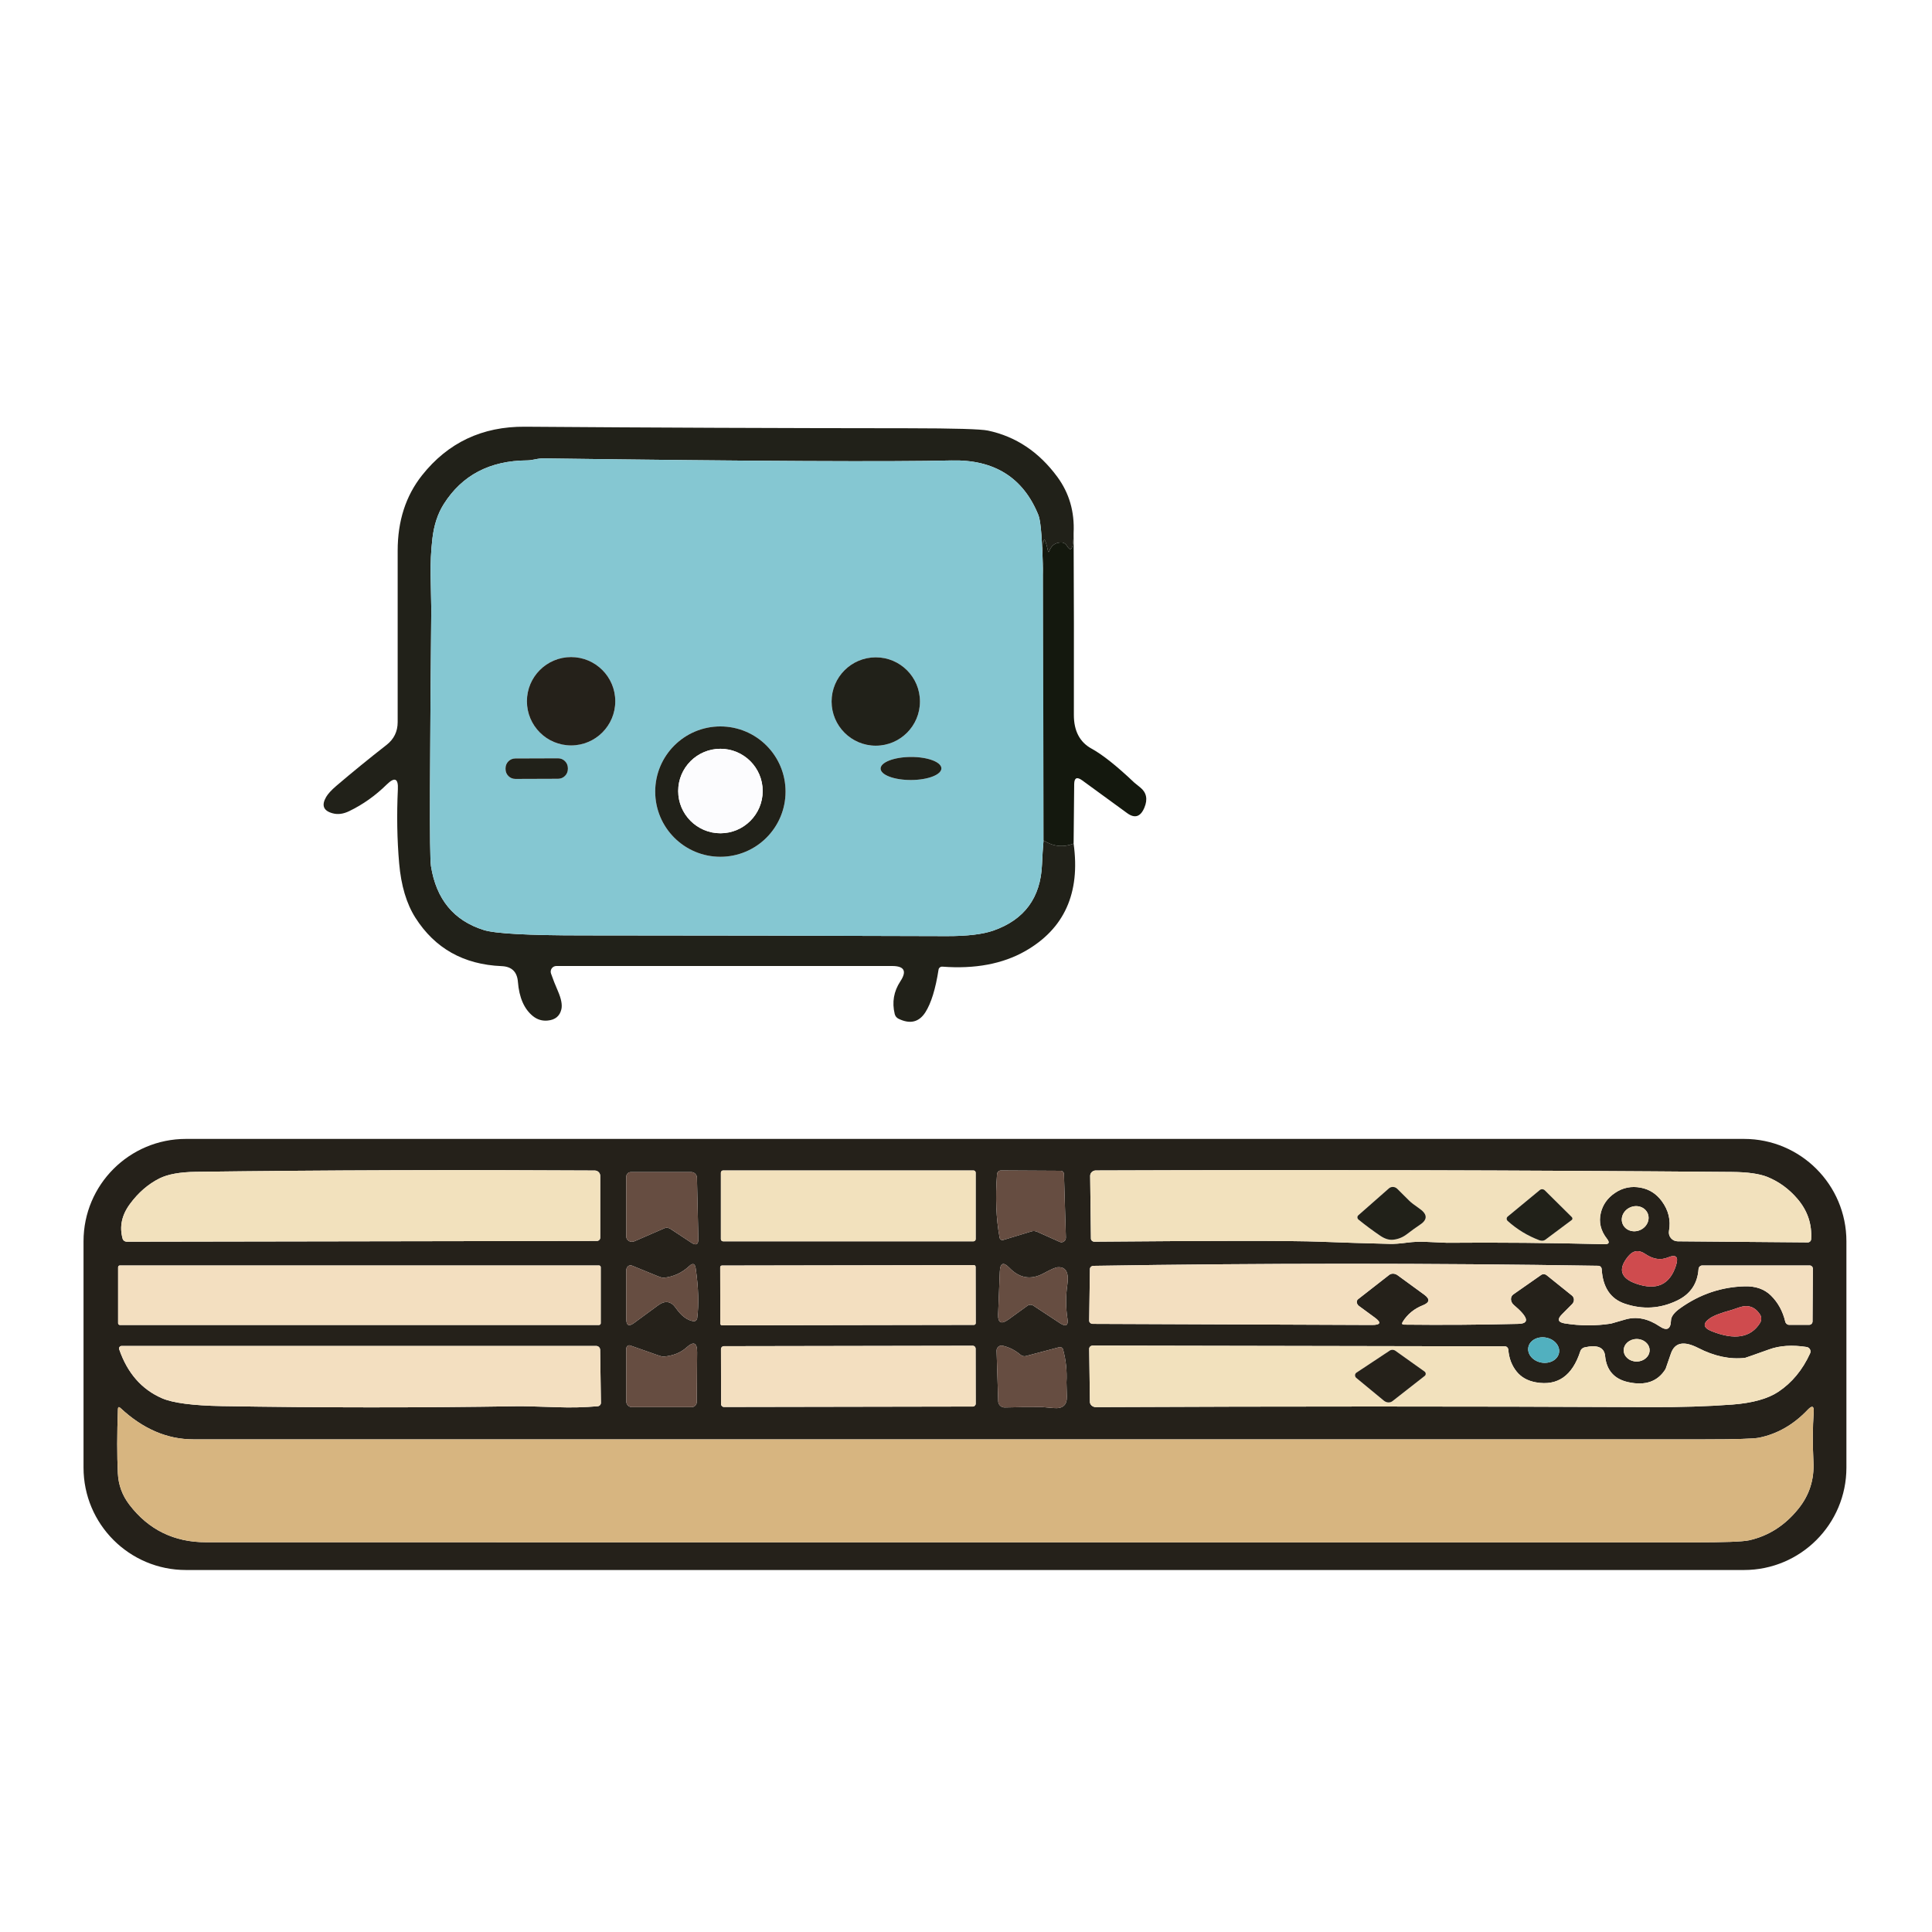
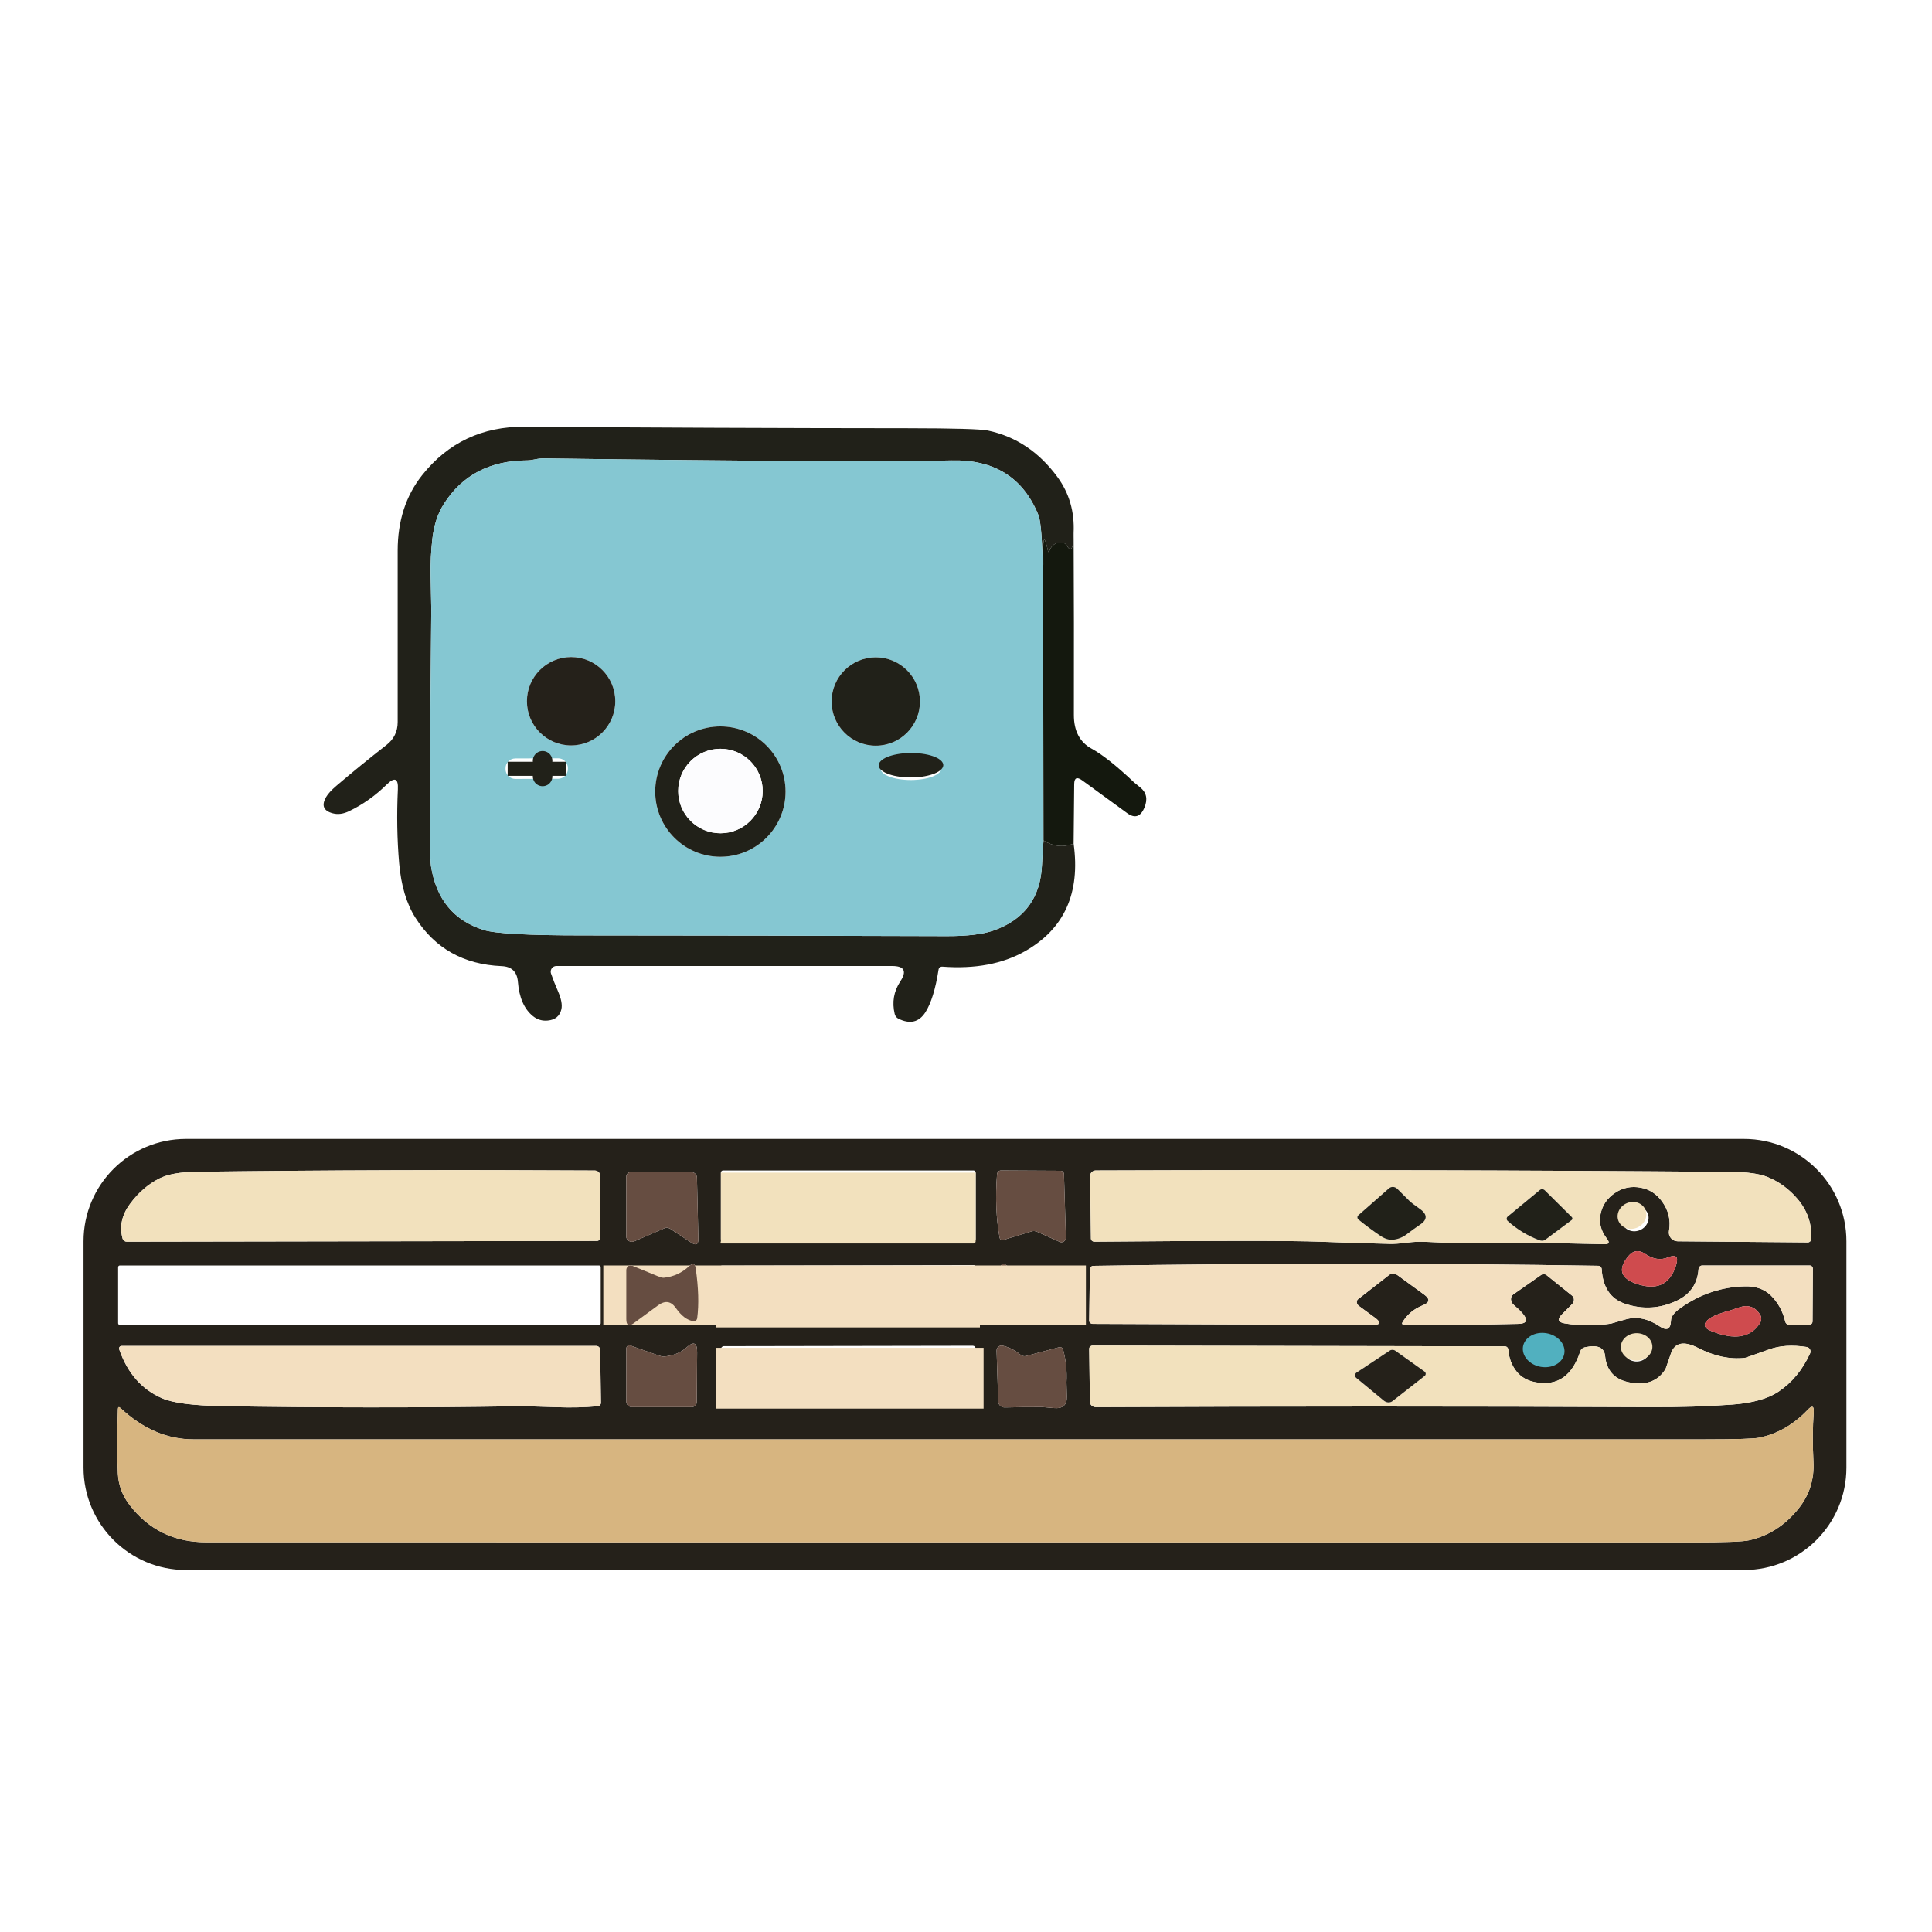
<svg xmlns="http://www.w3.org/2000/svg" version="1.1" viewBox="0 0 300 300">
  <path fill="#212119" d="M 166.71,82.75 Q 166.67,86.40 165.67,84.75 A 1.07,0.82 72.1 0 0 164.93,84.24 Q 163.47,84.16 162.94,85.55 Q 162.81,85.89 162.73,85.54 Q 161.91,81.85 162.00,86.00 Q 162.03,87.63 161.96,89.25 Q 161.81,81.39 161.25,80.00 Q 157.72,71.26 147.75,71.50 Q 133.68,71.84 84.50,71.18 Q 83.81,71.17 83.14,71.32 Q 82.37,71.49 81.82,71.49 Q 73.17,71.55 68.91,78.27 Q 67.50,80.50 67.14,83.66 Q 66.81,86.52 66.87,89.41 Q 66.97,94.50 66.97,94.60 Q 66.83,108.56 66.77,122.51 Q 66.73,133.25 66.92,134.48 Q 68.15,142.23 75.11,144.41 Q 77.75,145.25 90.47,145.25 Q 118.73,145.26 147.00,145.36 Q 151.75,145.37 154.25,144.50 Q 161.48,141.97 161.80,134.25 Q 161.88,132.37 162.04,130.50 Q 164.28,131.93 166.71,131.00 Q 168.31,142.50 159.19,147.69 Q 153.92,150.68 146.31,150.10 A 0.55,0.53 5.8 0 0 145.74,150.55 Q 145.04,155.07 143.69,157.19 Q 142.20,159.51 139.50,158.18 A 1.12,1.09 -83.6 0 1 138.93,157.45 Q 138.27,154.72 139.80,152.39 Q 141.38,150.00 138.52,150.00 L 86.39,150.00 A 0.88,0.88 -9.7 0 0 85.56,151.17 Q 86.03,152.52 86.64,153.91 Q 87.41,155.69 87.17,156.72 Q 86.80,158.30 85.06,158.47 Q 83.77,158.60 82.75,157.78 Q 80.71,156.13 80.42,152.45 Q 80.23,150.11 77.89,150.02 Q 69.05,149.65 64.50,142.50 Q 62.43,139.24 61.98,134.05 Q 61.50,128.51 61.78,122.58 Q 61.91,120.01 60.06,121.81 Q 57.42,124.41 54.23,125.95 Q 52.86,126.62 51.66,126.29 Q 49.51,125.72 50.64,123.76 Q 51.07,123.02 52.20,122.05 Q 55.91,118.88 60.01,115.68 Q 61.75,114.33 61.75,112.13 Q 61.75,98.75 61.75,85.50 Q 61.75,78.58 65.53,73.81 Q 71.57,66.19 81.50,66.26 Q 111.29,66.48 141.07,66.50 Q 151.75,66.51 153.41,66.86 Q 159.91,68.24 164.19,74.06 Q 166.95,77.82 166.71,82.75 Z" />
  <path fill="#85c7d2" d="M 161.96,89.25 L 162.04,130.50 Q 161.88,132.37 161.80,134.25 Q 161.48,141.97 154.25,144.50 Q 151.75,145.37 147.00,145.36 Q 118.73,145.26 90.47,145.25 Q 77.75,145.25 75.11,144.41 Q 68.15,142.23 66.92,134.48 Q 66.73,133.25 66.77,122.51 Q 66.83,108.56 66.97,94.60 Q 66.97,94.50 66.87,89.41 Q 66.81,86.52 67.14,83.66 Q 67.50,80.50 68.91,78.27 Q 73.17,71.55 81.82,71.49 Q 82.37,71.49 83.14,71.32 Q 83.81,71.17 84.50,71.18 Q 133.68,71.84 147.75,71.50 Q 157.72,71.26 161.25,80.00 Q 161.81,81.39 161.96,89.25 ZM 95.54,108.89 A 6.86 6.86 0.0 0 0 88.68,102.03 A 6.86 6.86 0.0 0 0 81.82,108.89 A 6.86 6.86 0.0 0 0 88.68,115.75 A 6.86 6.86 0.0 0 0 95.54,108.89 ZM 142.85,108.93 A 6.86 6.86 0.0 0 0 135.99,102.07 A 6.86 6.86 0.0 0 0 129.13,108.93 A 6.86 6.86 0.0 0 0 135.99,115.79 A 6.86 6.86 0.0 0 0 142.85,108.93 ZM 121.98,122.92 A 10.12 10.12 0.0 0 0 111.86,112.80 A 10.12 10.12 0.0 0 0 101.74,122.92 A 10.12 10.12 0.0 0 0 111.86,133.04 A 10.12 10.12 0.0 0 0 121.98,122.92 ZM 146.18,119.314 A 4.72,1.79 -0.2 0 0 141.454,117.54 A 4.72,1.79 -0.2 0 0 136.74,119.347 A 4.72,1.79 -0.2 0 0 141.466,121.12 A 4.72,1.79 -0.2 0 0 146.18,119.314 ZM 88.18,119.263 A 1.52 1.52 0.0 0 0 86.654,117.748 L 80.014,117.772 A 1.52 1.52 0.0 0 0 78.5,119.297 L 78.5,119.437 A 1.52 1.52 0.0 0 0 80.026,120.952 L 86.665,120.928 A 1.52 1.52 0.0 0 0 88.18,119.403 L 88.18,119.263 Z" />
  <path fill="#14180e" d="M 166.71,82.75 Q 166.78,96.87 166.75,111.00 Q 166.74,114.74 169.50,116.25 Q 172.04,117.64 176.14,121.53 Q 176.19,121.58 177.05,122.27 Q 178.52,123.45 177.70,125.41 Q 176.80,127.56 175.02,126.26 L 168.05,121.18 Q 166.82,120.28 166.80,121.75 L 166.71,131.00 Q 164.28,131.93 162.04,130.50 L 161.96,89.25 Q 162.03,87.63 162.00,86.00 Q 161.91,81.85 162.73,85.54 Q 162.81,85.89 162.94,85.55 Q 163.47,84.16 164.93,84.24 A 1.07,0.82 72.1 0 1 165.67,84.75 Q 166.67,86.40 166.71,82.75 Z" />
-   <circle fill="#25211a" cx="88.68" cy="108.89" r="6.86" />
-   <circle fill="#212119" cx="135.99" cy="108.93" r="6.86" />
+   <path fill="#25211a" d="M 88.68 108.89 m -6.86, 0 a 6.86,6.86 0 1,0 13.72,0 a 6.86,6.86 0 1,0 -13.72,0" />
+   <path fill="#212119" d="M 135.99 108.93 m -6.86, 0 a 6.86,6.86 0 1,0 13.72,0 a 6.86,6.86 0 1,0 -13.72,0" />
  <path fill="#212119" d="M 121.98,122.92 A 10.12 10.12 0.0 0 1 111.86,133.04 A 10.12 10.12 0.0 0 1 101.74,122.92 A 10.12 10.12 0.0 0 1 111.86,112.80 A 10.12 10.12 0.0 0 1 121.98,122.92 ZM 118.43,122.83 A 6.56 6.56 0.0 0 0 111.87,116.27 A 6.56 6.56 0.0 0 0 105.31,122.83 A 6.56 6.56 0.0 0 0 111.87,129.39 A 6.56 6.56 0.0 0 0 118.43,122.83 Z" />
-   <circle fill="#fcfcfe" cx="111.87" cy="122.83" r="6.56" />
-   <ellipse fill="#212119" cx="0.00" cy="0.00" transform="translate(141.46,119.33) rotate(-0.2)" rx="4.72" ry="1.79" />
-   <rect fill="#212119" x="-4.84" y="-1.59" transform="translate(83.34,119.35) rotate(-0.2)" width="9.68" height="3.18" rx="1.52" />
+   <path fill="#fcfcfe" d="M 111.87 122.83 m -6.56, 0 a 6.56,6.56 0 1,0 13.12,0 a 6.56,6.56 0 1,0 -13.12,0" />
+   <path fill="#212119" d="M 136.74 118.20 A 4.72 1.79 -0.2 1 1 146.18 119.45 A 4.72 1.79 -0.2 1 1 136.74 118.20 Z" />
+   <path fill="#212119" d="M 78.83 118.29 L 87.84 118.29 L 87.84 120.47 L 78.83 120.47 L 78.83 118.29 Z M 83.34 119.35 A 1.52 1.52 -0.2 1 1 85.17 119.35 A 1.52 1.52 -0.2 1 1 83.34 119.35 Z" />
  <path fill="#25211a" d="M 286.71,227.89 A 15.90 15.90 0.0 0 1 270.81,243.79 L 28.87,243.79 A 15.90 15.90 0.0 0 1 12.97,227.89 L 12.97,192.75 A 15.90 15.90 0.0 0 1 28.87,176.85 L 270.81,176.85 A 15.90 15.90 0.0 0 1 286.71,192.75 L 286.71,227.89 ZM 20.19,186.94 Q 18.26,189.54 19.04,192.34 A 0.68,0.64 -7.2 0 0 19.69,192.81 L 92.69,192.69 A 0.51,0.50 0.0 0 0 93.20,192.19 L 93.20,182.58 A 0.85,0.82 0.4 0 0 92.36,181.76 Q 60.55,181.57 30.44,181.96 Q 26.70,182.01 24.75,182.99 Q 22.12,184.32 20.19,186.94 ZM 151.50,182.09 A 0.34 0.34 0.0 0 0 151.16,181.75 L 112.28,181.75 A 0.34 0.34 0.0 0 0 111.94,182.09 L 111.94,192.41 A 0.34 0.34 0.0 0 0 112.28,192.75 L 151.16,192.75 A 0.34 0.34 0.0 0 0 151.50,192.41 L 151.50,182.09 ZM 161.12,191.30 L 164.55,192.84 A 0.71,0.68 -79.1 0 0 165.51,192.16 L 165.21,182.31 A 0.52,0.52 89.4 0 0 164.69,181.80 L 155.44,181.75 A 0.63,0.62 -87.5 0 0 154.82,182.33 Q 154.40,187.72 155.22,192.19 A 0.45,0.44 76.3 0 0 155.79,192.54 L 160.20,191.20 A 1.42,1.08 43.4 0 1 161.12,191.30 ZM 204.94,192.81 Q 210.37,193.02 215.80,193.15 Q 216.80,193.18 218.54,192.95 Q 219.93,192.77 221.32,192.83 Q 224.60,192.98 224.70,192.98 Q 236.67,192.88 249.12,193.20 Q 250.21,193.23 249.54,192.37 Q 248.06,190.49 248.57,188.35 Q 249.02,186.44 250.74,185.26 Q 252.59,183.99 254.81,184.43 Q 256.78,184.81 258.04,186.51 Q 259.61,188.64 259.16,191.14 A 1.38,1.37 5.3 0 0 260.51,192.75 L 280.70,192.92 A 0.52,0.52 -87.7 0 0 281.23,192.43 Q 281.46,188.91 279.10,186.15 Q 277.13,183.85 274.45,182.76 Q 272.60,182.01 268.93,181.98 Q 220.06,181.57 170.15,181.75 A 0.88,0.84 -0.7 0 0 169.28,182.60 L 169.40,192.32 A 0.54,0.50 -0.5 0 0 169.94,192.81 Q 198.40,192.56 204.94,192.81 ZM 104.12,190.83 L 107.33,192.95 Q 108.47,193.70 108.44,192.35 L 108.22,182.87 A 0.89,0.89 89.3 0 0 107.33,182.00 L 97.96,182.00 A 0.71,0.71 89.7 0 0 97.25,182.71 L 97.25,192.02 A 0.91,0.83 -12.8 0 0 98.52,192.74 L 103.22,190.70 A 1.07,0.82 45.6 0 1 104.12,190.83 ZM 255.845,188.399 A 2.11,1.92 -23.5 0 0 253.144,187.479 A 2.11,1.92 -23.5 0 0 251.975,190.081 A 2.11,1.92 -23.5 0 0 254.676,191.001 A 2.11,1.92 -23.5 0 0 255.845,188.399 ZM 255.49,194.72 Q 253.96,193.67 252.80,195.11 Q 250.41,198.05 254.06,199.33 Q 258.82,200.99 260.25,196.50 Q 260.90,194.47 259.00,195.25 Q 257.30,195.95 255.49,194.72 ZM 151.492,196.715 A 0.27 0.27 0.0 0 0 151.222,196.446 L 112.102,196.514 A 0.27 0.27 0.0 0 0 111.832,196.785 L 111.848,205.525 A 0.27 0.27 0.0 0 0 112.118,205.794 L 151.238,205.726 A 0.27 0.27 0.0 0 0 151.508,205.455 L 151.492,196.715 ZM 160.45,202.73 L 164.56,205.44 Q 166.00,206.39 165.75,204.75 Q 165.35,202.14 165.73,199.53 Q 166.16,196.63 164.23,196.78 Q 163.71,196.82 162.06,197.72 Q 159.12,199.33 156.73,196.86 Q 155.33,195.42 155.25,197.48 L 154.99,204.06 Q 154.91,206.10 156.59,204.89 L 159.56,202.74 A 0.79,0.79 44.2 0 1 160.45,202.73 ZM 211.03,202.80 A 0.73,0.60 42.6 0 1 210.88,201.74 L 215.71,197.97 A 1.16,1.00 42.9 0 1 217.02,198.02 L 221.16,201.04 Q 222.54,202.05 220.95,202.68 Q 218.92,203.48 217.81,205.26 Q 217.54,205.69 218.06,205.69 Q 226.90,205.79 235.75,205.57 Q 238.47,205.51 235.06,202.63 A 1.11,0.95 46.5 0 1 234.98,201.00 L 239.30,197.98 A 0.74,0.70 45.9 0 1 240.17,198.02 L 244.10,201.18 A 0.92,0.86 -47.8 0 1 244.12,202.50 L 242.53,204.10 Q 241.39,205.24 242.98,205.50 Q 246.59,206.08 250.15,205.53 Q 250.19,205.52 252.41,204.88 Q 255.00,204.14 257.70,205.95 Q 259.40,207.09 259.47,205.04 Q 259.50,204.13 260.90,203.14 Q 265.49,199.87 270.95,199.74 Q 273.46,199.68 274.97,201.15 Q 276.63,202.78 277.21,205.21 A 0.66,0.60 82.8 0 0 277.81,205.72 L 280.94,205.72 A 0.54,0.51 90.0 0 0 281.45,205.18 L 281.50,197.00 A 0.50,0.50 -45.0 0 0 281.00,196.50 L 264.34,196.50 A 0.59,0.59 -87.9 0 0 263.75,197.05 Q 263.51,200.46 260.44,201.94 Q 256.49,203.85 252.31,202.44 Q 248.96,201.31 248.71,197.06 A 0.54,0.54 88.9 0 0 248.18,196.55 Q 209.00,195.92 169.81,196.56 A 0.57,0.51 0.5 0 0 169.24,197.06 L 169.13,205.07 A 0.56,0.49 0.5 0 0 169.69,205.57 L 213.02,205.74 Q 215.07,205.75 213.47,204.59 L 211.03,202.80 ZM 93.28,196.77 A 0.27 0.27 0.0 0 0 93.01,196.50 L 18.61,196.50 A 0.27 0.27 0.0 0 0 18.34,196.77 L 18.34,205.47 A 0.27 0.27 0.0 0 0 18.61,205.74 L 93.01,205.74 A 0.27 0.27 0.0 0 0 93.28,205.47 L 93.28,196.77 ZM 102.15,198.17 L 98.12,196.52 A 0.72,0.63 -80.4 0 0 97.25,197.23 L 97.25,204.83 Q 97.25,206.31 98.43,205.45 L 102.19,202.69 Q 103.82,201.50 104.94,203.10 Q 106.24,204.96 107.69,205.16 A 0.55,0.50 -82.4 0 0 108.26,204.68 Q 108.68,201.49 108.03,196.96 Q 107.87,195.81 107.02,196.60 Q 105.32,198.19 103.06,198.41 Q 102.80,198.43 102.15,198.17 ZM 273.29,205.44 A 1.25,1.25 44.3 0 0 273.27,204.07 Q 272.09,202.32 270.07,203.01 Q 268.99,203.38 268.89,203.41 Q 266.41,204.08 265.53,204.69 Q 263.78,205.90 265.76,206.70 Q 271.14,208.86 273.29,205.44 ZM 242.085,210.052 A 2.42,1.97 9.8 0 0 240.035,207.699 A 2.42,1.97 9.8 0 0 237.315,209.228 A 2.42,1.97 9.8 0 0 239.365,211.581 A 2.42,1.97 9.8 0 0 242.085,210.052 ZM 256.15,209.642 A 2.01,1.75 -0.8 0 0 254.116,207.92 A 2.01,1.75 -0.8 0 0 252.13,209.698 A 2.01,1.75 -0.8 0 0 254.164,211.42 A 2.01,1.75 -0.8 0 0 256.15,209.642 ZM 102.13,210.43 L 97.84,208.92 A 0.50,0.45 -81.6 0 0 97.25,209.41 L 97.25,217.62 A 0.88,0.88 0.0 0 0 98.13,218.50 L 107.38,218.50 A 0.81,0.79 0.0 0 0 108.19,217.71 L 108.25,209.98 Q 108.27,207.72 106.58,209.25 Q 105.27,210.45 103.07,210.65 Q 102.83,210.68 102.13,210.43 ZM 158.44,210.35 Q 157.19,209.30 155.68,208.96 A 0.77,0.77 -84.8 0 0 154.75,209.74 L 155.00,217.59 A 0.99,0.99 -80.1 0 0 156.02,218.55 Q 158.82,218.47 161.89,218.49 Q 161.99,218.49 163.59,218.64 Q 165.73,218.85 165.66,216.83 Q 165.59,214.85 165.60,214.65 Q 165.75,212.04 165.07,209.54 A 0.51,0.48 -14.5 0 0 164.45,209.20 L 159.29,210.57 A 1.01,0.87 55.4 0 1 158.44,210.35 ZM 252.83,214.62 Q 249.57,213.90 249.24,210.56 Q 249.04,208.54 246.05,209.22 A 0.90,0.90 -87.0 0 0 245.39,209.82 Q 243.54,215.54 238.51,214.65 Q 236.59,214.31 235.52,213.00 Q 234.36,211.57 234.21,209.57 A 0.55,0.53 87.7 0 0 233.68,209.06 L 169.69,208.94 A 0.56,0.50 0.0 0 0 169.13,209.44 L 169.24,217.68 A 0.94,0.83 -0.6 0 0 170.19,218.50 Q 213.62,218.30 256.25,218.50 Q 263.24,218.53 269.00,218.10 Q 273.69,217.74 276.13,216.12 Q 279.31,214.01 281.07,210.15 A 0.71,0.70 16.6 0 0 280.53,209.16 Q 277.18,208.64 274.73,209.53 Q 271.10,210.83 270.97,210.85 Q 267.46,211.25 263.69,209.31 Q 260.33,207.59 259.45,210.20 Q 258.66,212.52 258.63,212.57 Q 256.83,215.50 252.83,214.62 ZM 86.55,218.51 Q 89.68,218.63 92.81,218.36 A 0.54,0.54 -2.3 0 0 93.31,217.82 L 93.19,209.60 A 0.61,0.61 89.5 0 0 92.58,209.00 L 18.88,209.00 A 0.39,0.39 80.4 0 0 18.51,209.52 Q 20.42,215.06 25.16,217.12 Q 27.69,218.22 34.49,218.34 Q 57.40,218.72 80.31,218.36 Q 81.67,218.34 86.55,218.51 ZM 151.493,209.416 A 0.45 0.45 0.0 0 0 151.042,208.966 L 112.402,209.034 A 0.45 0.45 0.0 0 0 111.953,209.484 L 111.968,218.024 A 0.45 0.45 0.0 0 0 112.418,218.474 L 151.058,218.406 A 0.45 0.45 0.0 0 0 151.507,217.956 L 151.493,209.416 ZM 279.26,234.27 Q 281.80,231.12 281.59,227.00 Q 281.38,222.77 281.63,219.31 Q 281.74,217.82 280.71,218.90 Q 277.43,222.36 273.18,223.24 Q 271.94,223.50 264.80,223.50 Q 147.40,223.50 30.00,223.50 Q 23.93,223.50 18.71,218.64 Q 18.33,218.29 18.31,218.81 Q 18.10,224.64 18.30,228.76 Q 18.43,231.49 20.10,233.66 Q 24.55,239.48 32.00,239.48 Q 147.44,239.50 262.89,239.50 Q 270.13,239.50 271.58,239.18 Q 276.13,238.17 279.26,234.27 Z" />
  <path fill="#f2e1bd" d="M 20.19,186.94 Q 22.12,184.32 24.75,182.99 Q 26.70,182.01 30.44,181.96 Q 60.55,181.57 92.36,181.76 A 0.85,0.82 0.4 0 1 93.20,182.58 L 93.20,192.19 A 0.51,0.50 -0.0 0 1 92.69,192.69 L 19.69,192.81 A 0.68,0.64 -7.2 0 1 19.04,192.34 Q 18.26,189.54 20.19,186.94 Z" />
-   <rect fill="#f2e1bd" x="111.94" y="181.75" width="39.56" height="11.00" rx="0.34" />
+   <path fill="#f2e1bd" d="M 111.94 182.09 L 151.50 182.09 L 151.50 192.75 A 0.34 0.34 0 0 1 151.16 193.09 L 111.94 193.09 A 0.34 0.34 0 0 1 111.94 192.75 L 111.94 182.09 Z" />
  <path fill="#664d41" d="M 160.20,191.20 L 155.79,192.54 A 0.45,0.44 76.3 0 1 155.22,192.19 Q 154.40,187.72 154.82,182.33 A 0.63,0.62 -87.5 0 1 155.44,181.75 L 164.69,181.80 A 0.52,0.52 89.4 0 1 165.21,182.31 L 165.51,192.16 A 0.71,0.68 -79.1 0 1 164.55,192.84 L 161.12,191.30 A 1.42,1.08 43.4 0 0 160.20,191.20 Z" />
  <path fill="#f2e1bd" d="M 204.94,192.81 Q 198.40,192.56 169.94,192.81 A 0.54,0.50 -0.5 0 1 169.40,192.32 L 169.28,182.60 A 0.88,0.84 -0.7 0 1 170.15,181.75 Q 220.06,181.57 268.93,181.98 Q 272.60,182.01 274.45,182.76 Q 277.13,183.85 279.10,186.15 Q 281.46,188.91 281.23,192.43 A 0.52,0.52 -87.7 0 1 280.70,192.92 L 260.51,192.75 A 1.38,1.37 5.3 0 1 259.16,191.14 Q 259.61,188.64 258.04,186.51 Q 256.78,184.81 254.81,184.43 Q 252.59,183.99 250.74,185.26 Q 249.02,186.44 248.57,188.35 Q 248.06,190.49 249.54,192.37 Q 250.21,193.23 249.12,193.20 Q 236.67,192.88 224.70,192.98 Q 224.60,192.98 221.32,192.83 Q 219.93,192.77 218.54,192.95 Q 216.80,193.18 215.80,193.15 Q 210.37,193.02 204.94,192.81 ZM 218.82,186.44 Q 218.03,185.65 216.98,184.61 A 0.98,0.93 47.0 0 0 215.67,184.53 L 210.92,188.71 A 0.45,0.42 44.1 0 0 210.95,189.38 Q 212.59,190.71 214.33,191.89 Q 215.39,192.61 216.35,192.50 Q 217.51,192.37 218.45,191.65 Q 219.68,190.71 220.39,190.25 Q 222.32,189.03 220.48,187.72 Q 219.19,186.82 218.82,186.44 ZM 244.07,188.99 L 239.88,184.84 A 0.59,0.57 47.6 0 0 239.10,184.79 L 234.11,188.91 A 0.46,0.44 46.5 0 0 234.11,189.59 Q 236.29,191.55 239.02,192.58 A 1.08,0.80 32.3 0 0 239.95,192.51 L 244.06,189.44 A 0.32,0.28 49.5 0 0 244.07,188.99 Z" />
  <path fill="#664d41" d="M 103.22,190.70 L 98.52,192.74 A 0.91,0.83 -12.8 0 1 97.25,192.02 L 97.25,182.71 A 0.71,0.71 89.4 0 1 97.96,182.00 L 107.33,182.00 A 0.89,0.89 89.3 0 1 108.22,182.87 L 108.44,192.35 Q 108.47,193.70 107.33,192.95 L 104.12,190.83 A 1.07,0.82 45.6 0 0 103.22,190.70 Z" />
  <path fill="#212119" d="M 220.48,187.72 Q 222.32,189.03 220.39,190.25 Q 219.68,190.71 218.45,191.65 Q 217.51,192.37 216.35,192.50 Q 215.39,192.61 214.33,191.89 Q 212.59,190.71 210.95,189.38 A 0.45,0.42 44.1 0 1 210.92,188.71 L 215.67,184.53 A 0.98,0.93 47.0 0 1 216.98,184.61 Q 218.03,185.65 218.82,186.44 Q 219.19,186.82 220.48,187.72 Z" />
  <path fill="#212119" d="M 244.07,188.99 A 0.32,0.28 49.5 0 1 244.06,189.44 L 239.95,192.51 A 1.08,0.80 32.3 0 1 239.02,192.58 Q 236.29,191.55 234.11,189.59 A 0.46,0.44 46.5 0 1 234.11,188.91 L 239.10,184.79 A 0.59,0.57 47.6 0 1 239.88,184.84 L 244.07,188.99 Z" />
-   <ellipse fill="#f2e1bd" cx="0.00" cy="0.00" transform="translate(253.91,189.24) rotate(-23.5)" rx="2.11" ry="1.92" />
+   <path fill="#f2e1bd" d="M 251.80 187.39 A 2.11 1.92 -23.5 1 1 255.02 190.07 A 2.11 1.92 -23.5 1 1 251.80 187.39 Z" />
  <path fill="#cf4b4e" d="M 255.49,194.72 Q 257.30,195.95 259.00,195.25 Q 260.90,194.47 260.25,196.50 Q 258.82,200.99 254.06,199.33 Q 250.41,198.05 252.80,195.11 Q 253.96,193.67 255.49,194.72 Z" />
-   <rect fill="#f3dfc0" x="-19.83" y="-4.64" transform="translate(131.67,201.12) rotate(-0.1)" width="39.66" height="9.28" rx="0.27" />
+   <path fill="#f3dfc0" d="M 111.17 196.84 L 152.16 196.84 L 152.16 206.12 L 111.17 206.12 L 111.17 196.84 Z M 131.67 201.12 A 0.27 0.27 -0.1 1 1 131.05 201.12 A 0.27 0.27 -0.1 1 1 131.67 201.12 Z" />
  <path fill="#664d41" d="M 159.56,202.74 L 156.59,204.89 Q 154.91,206.10 154.99,204.06 L 155.25,197.48 Q 155.33,195.42 156.73,196.86 Q 159.12,199.33 162.06,197.72 Q 163.71,196.82 164.23,196.78 Q 166.16,196.63 165.73,199.53 Q 165.35,202.14 165.75,204.75 Q 166.00,206.39 164.56,205.44 L 160.45,202.73 A 0.79,0.79 44.2 0 0 159.56,202.74 Z" />
  <path fill="#f3dfc0" d="M 211.03,202.80 L 213.47,204.59 Q 215.07,205.75 213.02,205.74 L 169.69,205.57 A 0.56,0.49 0.5 0 1 169.13,205.07 L 169.24,197.06 A 0.57,0.51 0.5 0 1 169.81,196.56 Q 209.00,195.92 248.18,196.55 A 0.54,0.54 88.9 0 1 248.71,197.06 Q 248.96,201.31 252.31,202.44 Q 256.49,203.85 260.44,201.94 Q 263.51,200.46 263.75,197.05 A 0.59,0.59 -87.9 0 1 264.34,196.50 L 281.00,196.50 A 0.50,0.50 45.0 0 1 281.50,197.00 L 281.45,205.18 A 0.54,0.51 -90.0 0 1 280.94,205.72 L 277.81,205.72 A 0.66,0.60 82.8 0 1 277.21,205.21 Q 276.63,202.78 274.97,201.15 Q 273.46,199.68 270.95,199.74 Q 265.49,199.87 260.90,203.14 Q 259.50,204.13 259.47,205.04 Q 259.40,207.09 257.70,205.95 Q 255.00,204.14 252.41,204.88 Q 250.19,205.52 250.15,205.53 Q 246.59,206.08 242.98,205.50 Q 241.39,205.24 242.53,204.10 L 244.12,202.50 A 0.92,0.86 -47.8 0 0 244.10,201.18 L 240.17,198.02 A 0.74,0.70 45.9 0 0 239.30,197.98 L 234.98,201.00 A 1.11,0.95 46.5 0 0 235.06,202.63 Q 238.47,205.51 235.75,205.57 Q 226.90,205.79 218.06,205.69 Q 217.54,205.69 217.81,205.26 Q 218.92,203.48 220.95,202.68 Q 222.54,202.05 221.16,201.04 L 217.02,198.02 A 1.16,1.00 42.9 0 0 215.71,197.97 L 210.88,201.74 A 0.73,0.60 42.6 0 0 211.03,202.80 Z" />
-   <rect fill="#f3dfc0" x="18.34" y="196.50" width="74.94" height="9.24" rx="0.27" />
+   <path fill="#f3dfc0" d="M 93.68 196.50 L 168.62 196.50 L 168.62 205.74 L 93.68 205.74 L 93.68 196.50 Z" />
  <path fill="#664d41" d="M 103.06,198.41 Q 105.32,198.19 107.02,196.60 Q 107.87,195.81 108.03,196.96 Q 108.68,201.49 108.26,204.68 A 0.55,0.50 -82.4 0 1 107.69,205.16 Q 106.24,204.96 104.94,203.10 Q 103.82,201.50 102.19,202.69 L 98.43,205.45 Q 97.25,206.31 97.25,204.83 L 97.25,197.23 A 0.72,0.63 -80.4 0 1 98.12,196.52 L 102.15,198.17 Q 102.80,198.43 103.06,198.41 Z" />
  <path fill="#cf4b4e" d="M 273.29,205.44 Q 271.14,208.86 265.76,206.70 Q 263.78,205.90 265.53,204.69 Q 266.41,204.08 268.89,203.41 Q 268.99,203.38 270.07,203.01 Q 272.09,202.32 273.27,204.07 A 1.25,1.25 44.3 0 1 273.29,205.44 Z" />
-   <ellipse fill="#51b0bf" cx="0.00" cy="0.00" transform="translate(239.70,209.64) rotate(9.8)" rx="2.42" ry="1.97" />
-   <ellipse fill="#f2e1bd" cx="0.00" cy="0.00" transform="translate(254.14,209.67) rotate(-0.8)" rx="2.01" ry="1.75" />
+   <path fill="#51b0bf" d="M 237.28 207.73 A 2.42 1.97 9.8 1 1 242.12 211.54 A 2.42 1.97 9.8 1 1 237.28 207.73 Z" />
+   <path fill="#f2e1bd" d="M 252.14 207.92 A 2.01 1.75 -0.8 1 1 256.13 210.37 A 2.01 1.75 -0.8 1 1 252.14 207.92 Z" />
  <path fill="#664d41" d="M 103.07,210.65 Q 105.27,210.45 106.58,209.25 Q 108.27,207.72 108.25,209.98 L 108.19,217.71 A 0.81,0.79 0.0 0 1 107.38,218.50 L 98.13,218.50 A 0.88,0.88 -45.0 0 1 97.25,217.62 L 97.25,209.41 A 0.50,0.45 -81.6 0 1 97.84,208.92 L 102.13,210.43 Q 102.83,210.68 103.07,210.65 Z" />
  <path fill="#664d41" d="M 159.29,210.57 L 164.45,209.20 A 0.51,0.48 -14.5 0 1 165.07,209.54 Q 165.75,212.04 165.60,214.65 Q 165.59,214.85 165.66,216.83 Q 165.73,218.85 163.59,218.64 Q 161.99,218.49 161.89,218.49 Q 158.82,218.47 156.02,218.55 A 0.99,0.99 45.0 0 1 155.00,217.59 L 154.75,209.74 A 0.77,0.77 -84.8 0 1 155.68,208.96 Q 157.19,209.30 158.44,210.35 A 1.01,0.87 55.4 0 0 159.29,210.57 Z" />
  <path fill="#f2e1bd" d="M 252.83,214.62 Q 256.83,215.50 258.63,212.57 Q 258.66,212.52 259.45,210.20 Q 260.33,207.59 263.69,209.31 Q 267.46,211.25 270.97,210.85 Q 271.10,210.83 274.73,209.53 Q 277.18,208.64 280.53,209.16 A 0.71,0.70 16.6 0 1 281.07,210.15 Q 279.31,214.01 276.13,216.12 Q 273.69,217.74 269.00,218.10 Q 263.24,218.53 256.25,218.50 Q 213.62,218.30 170.19,218.50 A 0.94,0.83 -0.6 0 1 169.24,217.68 L 169.13,209.44 A 0.56,0.50 -0.0 0 1 169.69,208.94 L 233.68,209.06 A 0.55,0.53 87.7 0 1 234.21,209.57 Q 234.36,211.57 235.52,213.00 Q 236.59,214.31 238.51,214.65 Q 243.54,215.54 245.39,209.82 A 0.90,0.90 -87.0 0 1 246.05,209.22 Q 249.04,208.54 249.24,210.56 Q 249.57,213.90 252.83,214.62 ZM 221.20,212.97 L 216.68,209.75 A 0.79,0.76 46.0 0 0 215.80,209.72 L 210.62,213.15 A 0.52,0.50 47.6 0 0 210.60,213.96 L 214.88,217.49 A 1.13,1.01 45.1 0 0 216.22,217.57 L 221.23,213.65 A 0.43,0.42 43.1 0 0 221.20,212.97 Z" />
  <path fill="#f3dfc0" d="M 80.31,218.36 Q 57.40,218.72 34.49,218.34 Q 27.69,218.22 25.16,217.12 Q 20.42,215.06 18.51,209.52 A 0.39,0.39 80.4 0 1 18.88,209.00 L 92.58,209.00 A 0.61,0.61 89.5 0 1 93.19,209.60 L 93.31,217.82 A 0.54,0.54 -2.3 0 1 92.81,218.36 Q 89.68,218.63 86.55,218.51 Q 81.67,218.34 80.31,218.36 Z" />
-   <rect fill="#f3dfc0" x="-19.77" y="-4.72" transform="translate(131.73,213.72) rotate(-0.1)" width="39.54" height="9.44" rx="0.45" />
+   <path fill="#f3dfc0" d="M 111.19 209.29 L 152.73 209.29 L 152.73 218.73 L 111.19 218.73 L 111.19 209.29 Z M 131.73 213.72 A 0.45 0.45 -0.1 1 1 131.28 213.72 A 0.45 0.45 -0.1 1 1 131.73 213.72 Z" />
  <path fill="#25211a" d="M 221.20,212.97 A 0.43,0.42 43.1 0 1 221.23,213.65 L 216.22,217.57 A 1.13,1.01 45.1 0 1 214.88,217.49 L 210.60,213.96 A 0.52,0.50 47.6 0 1 210.62,213.15 L 215.80,209.72 A 0.79,0.76 46.0 0 1 216.68,209.75 L 221.20,212.97 Z" />
  <path fill="#d7b580" d="M 279.26,234.27 Q 276.13,238.17 271.58,239.18 Q 270.13,239.50 262.89,239.50 Q 147.44,239.50 32.00,239.48 Q 24.55,239.48 20.10,233.66 Q 18.43,231.49 18.30,228.76 Q 18.10,224.64 18.31,218.81 Q 18.33,218.29 18.71,218.64 Q 23.93,223.50 30.00,223.50 Q 147.40,223.50 264.80,223.50 Q 271.94,223.50 273.18,223.24 Q 277.43,222.36 280.71,218.90 Q 281.74,217.82 281.63,219.31 Q 281.38,222.77 281.59,227.00 Q 281.80,231.12 279.26,234.27 Z" />
</svg>
